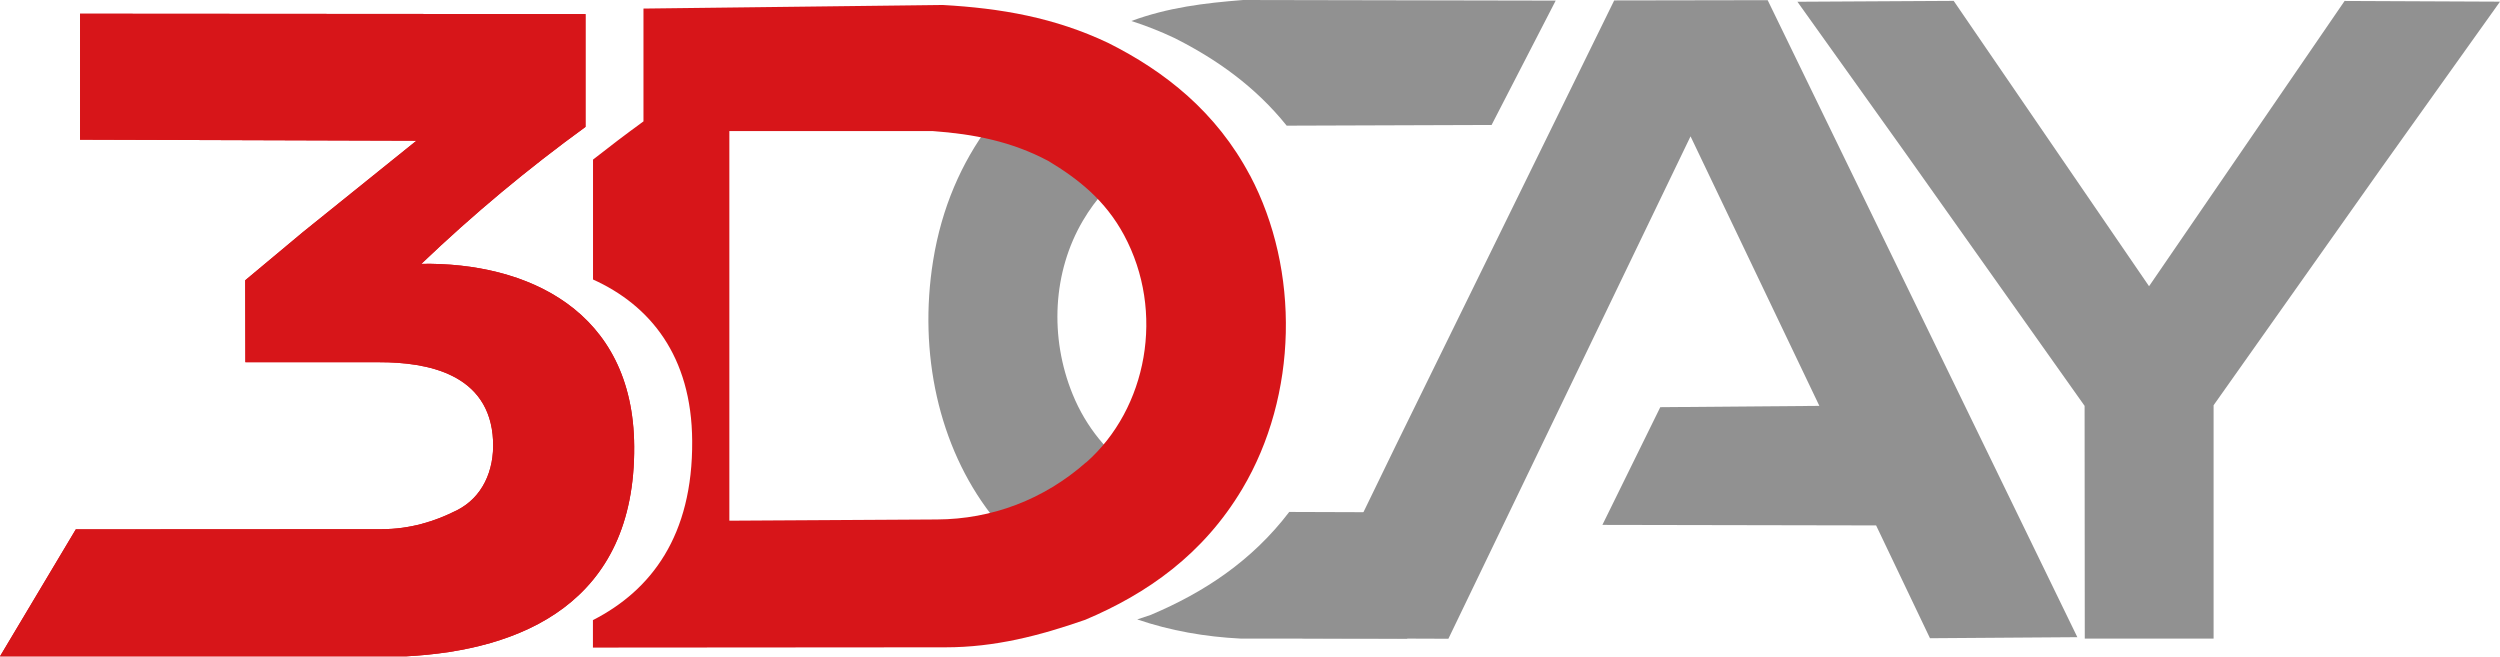
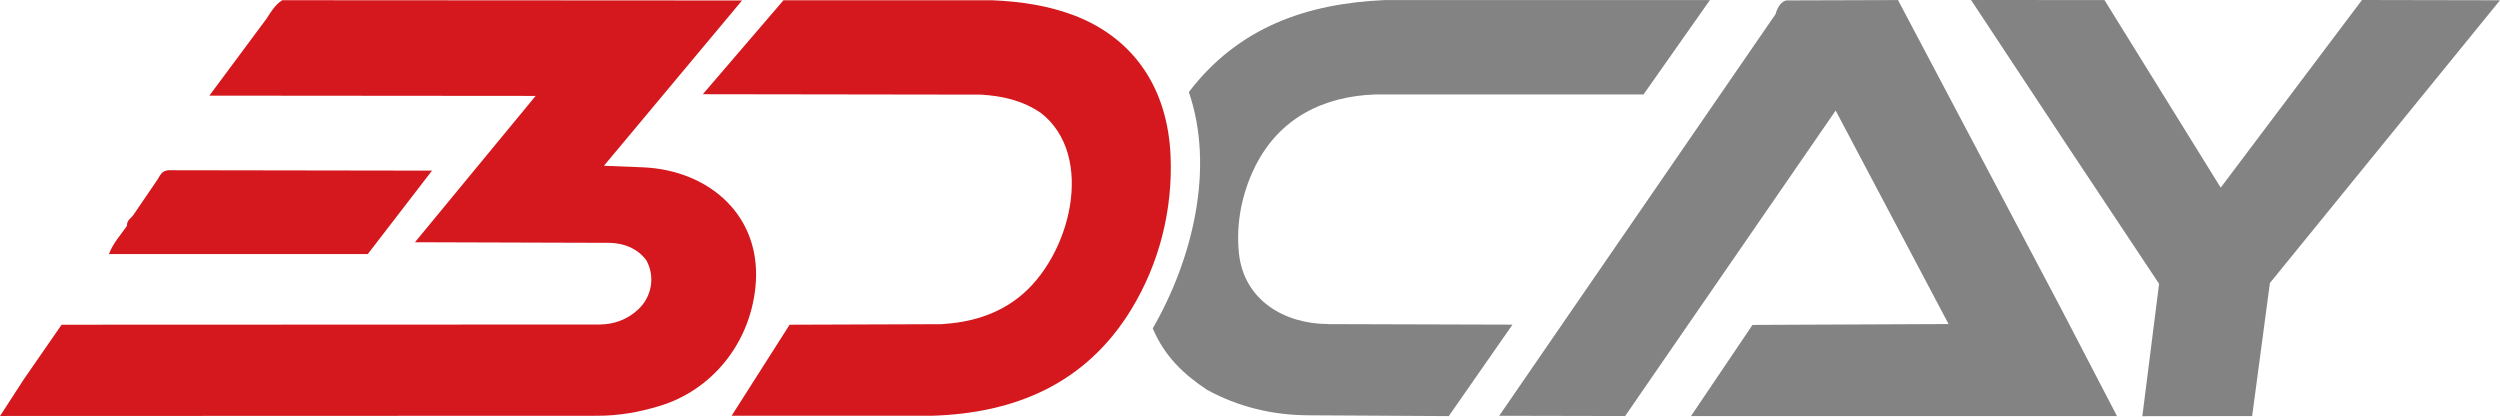
- <svg xmlns="http://www.w3.org/2000/svg" id="Ebene_2" data-name="Ebene 2" viewBox="0 0 285.87 75.05">
+ <svg xmlns="http://www.w3.org/2000/svg" id="Ebene_2" data-name="Ebene 2" viewBox="0 0 370.4 61.66">
  <defs>
    <style>
      .cls-1 {
-         fill: #d71519;
+         fill: #d4181d;
      }

      .cls-2 {
-         fill: #919191;
+         fill: #848384;
      }
    </style>
  </defs>
-   <g id="Ebene_1-2" data-name="Ebene 1">
-     <polygon class="cls-2" points="189.85 46.56 208.04 46.41 193.31 15.59 165.62 73.04 148.91 72.98 159.58 51 184.58 .05 202.13 .02 237.54 72.86 220.69 72.98 214.53 60.08 183.23 60.02 189.85 46.56" />
-     <polygon class="cls-2" points="272.14 19.44 253.12 46.34 253.12 73.02 238.39 73.02 238.37 46.41 217.77 17.34 205.53 .2 223.4 .1 245.74 32.73 268.1 .11 285.87 .19 272.14 19.44" />
+   <g id="Ebene_3" data-name="Ebene 3">
    <g>
-       <path class="cls-2" d="M129.34,19.06c-.62-.42-1.25-.83-1.89-1.22-4.22-2.25-8.56-3.08-13.22-3.43h-1.16c-3.1,4.18-5.39,9.3-6.37,15.4-1.7,10.58.65,21.23,6.58,28.95.02.03.04.05.06.08h1.36c5.38-.04,10.54-1.71,14.96-4.89-2.95-2.14-5.45-5.05-7-8.85-2.67-6.54-2.28-14.01,1.17-19.87,1.47-2.51,3.38-4.55,5.52-6.16Z" />
-       <path class="cls-2" d="M142.16,0c-4.45.35-8.57.85-12.79,2.4,1.64.53,3.26,1.16,4.89,1.93,4.84,2.42,9.32,5.61,12.87,10.04l23.43-.08L177.89.07l-35.72-.07Z" />
-       <path class="cls-2" d="M131.65,70.29c-.54.19-1.08.37-1.61.54,3.81,1.3,7.79,1.99,11.81,2.19h19.05s7.22-14.41,7.22-14.41l-20.7-.07c-4.26,5.6-9.77,9.21-15.76,11.74Z" />
+       <path class="cls-1" d="M3.47,56.28l5.66-8.17,79.61-.03c2.26,0,4.18-.75,5.75-2.17,2.07-1.88,2.63-4.92,1.26-7.37-1.29-1.69-3.15-2.47-5.28-2.56l-28.99-.09,17.88-21.68-48.34-.04,8.46-11.39c.68-1.04,1.24-2.04,2.33-2.75l68.13.04-20.46,24.49,5.81.23c9.83.44,17.74,7.25,16.63,17.81-.88,8.42-6.52,15.25-14.27,17.57-3.01.9-5.89,1.43-9.19,1.43l-88.45.03,3.47-5.36Z" />
+       <path class="cls-2" d="M259.65,48.14l29.05-.13-16.73-31.63-31.19,45.26-18.66-.04L263.09,2.06c.18-.85.86-1.99,1.7-2l16.42-.05,24.14,45.68,8.3,15.95h-63.11s9.11-13.5,9.11-13.5Z" />
+       <path class="cls-1" d="M108.39,61.61l8.6-13.5,22.49-.08c4.19-.26,7.98-1.3,11.38-3.91,7.81-6.06,11.5-21.1,3.34-27.4-2.72-1.83-5.56-2.49-8.85-2.7l-41.22-.06L116.08.04h30.96c4.33.19,8.31.79,12.31,2.32,8.76,3.45,13.65,10.83,14.08,20.7.35,8.05-1.68,15.98-5.8,22.75-6.74,11.07-17.29,15.43-29.61,15.79h-29.64Z" />
+       <path class="cls-2" d="M196.77,48.02l27.32.08-9.44,13.55-20.85-.12c-5.34-.03-10.35-1.26-14.96-3.77-3.46-2.29-6.31-4.98-8.05-9.11,5.86-10.14,9.24-23.66,5.35-35.01C183.5,4,193.65.52,205.16.01h48.18s-9.84,13.99-9.84,13.99h-39.82c-7.62.28-14.11,3.49-17.68,10.59-1.99,3.97-2.9,8.47-2.44,12.93.72,6.92,6.69,10.47,13.21,10.49Z" />
+       <polygon class="cls-2" points="336.31 41.93 333.68 61.64 317.41 61.66 319.89 42.05 306.42 21.78 292.03 0 311.8 .01 329.02 27.8 349.95 0 370.4 .04 336.31 41.93" />
+       <path class="cls-1" d="M16.15,37.63c.58-1.6,1.73-2.81,2.66-4.17-.04-.85.59-1.09.95-1.61l3.55-5.21c.45-.66.59-1.33,1.64-1.42l39.06.06-9.52,12.36H16.15Z" />
    </g>
-     <path class="cls-1" d="M142.92,20.04c-3.82-7.21-9.69-11.88-16.22-15.14-6.1-2.89-12.24-3.96-18.9-4.33l-34.22.41v12.9c-1.98,1.44-3.89,2.89-5.77,4.37v13.71c6.51,2.94,11.28,8.73,11.34,18.45.08,10.84-4.68,17.09-11.35,20.5v3.14s40.32-.03,40.32-.03c5.62,0,10.73-1.32,15.98-3.15,7.08-2.99,13.49-7.47,17.96-14.98,6.34-10.66,6.62-24.97.87-35.85ZM124.19,52.87c-4.84,4.27-10.79,6.5-17.04,6.53l-23.75.14V14.99s23.28,0,23.28,0c4.66.34,8.99,1.17,13.22,3.43,3.39,2.04,6.48,4.47,8.63,8.46,4.73,8.78,2.65,19.84-4.33,26Z" />
-     <path class="cls-1" d="M43.63,60.51c3.19,0,6.08-.86,8.67-2.19,2.82-1.44,4.24-4.45,4.08-7.94-.36-7.72-7.66-8.96-12.97-8.96h-15.35s-.02-9.37-.02-9.37l6.6-5.51,12.98-10.45-38.47-.12V1.57s57.8.04,57.8.04v12.9c-6.69,4.87-12.73,9.9-18.77,15.66,12.04-.2,24.25,5.31,24.34,20.87.13,17.93-12.95,23.32-26.06,24.01H0s8.67-14.52,8.67-14.52l34.96-.02Z" />
-     <path class="cls-1" d="M43.63,60.51c3.19,0,6.08-.86,8.67-2.19,2.82-1.44,4.24-4.45,4.08-7.94-.36-7.72-7.66-8.96-12.97-8.96h-15.35s-.02-9.37-.02-9.37l6.6-5.51,12.98-10.45-38.47-.12V1.57s57.8.04,57.8.04v12.9c-6.69,4.87-12.73,9.9-18.77,15.66,12.04-.2,24.25,5.31,24.34,20.87.13,17.93-12.95,23.32-26.06,24.01H0s8.67-14.52,8.67-14.52l34.96-.02Z" />
  </g>
</svg>
